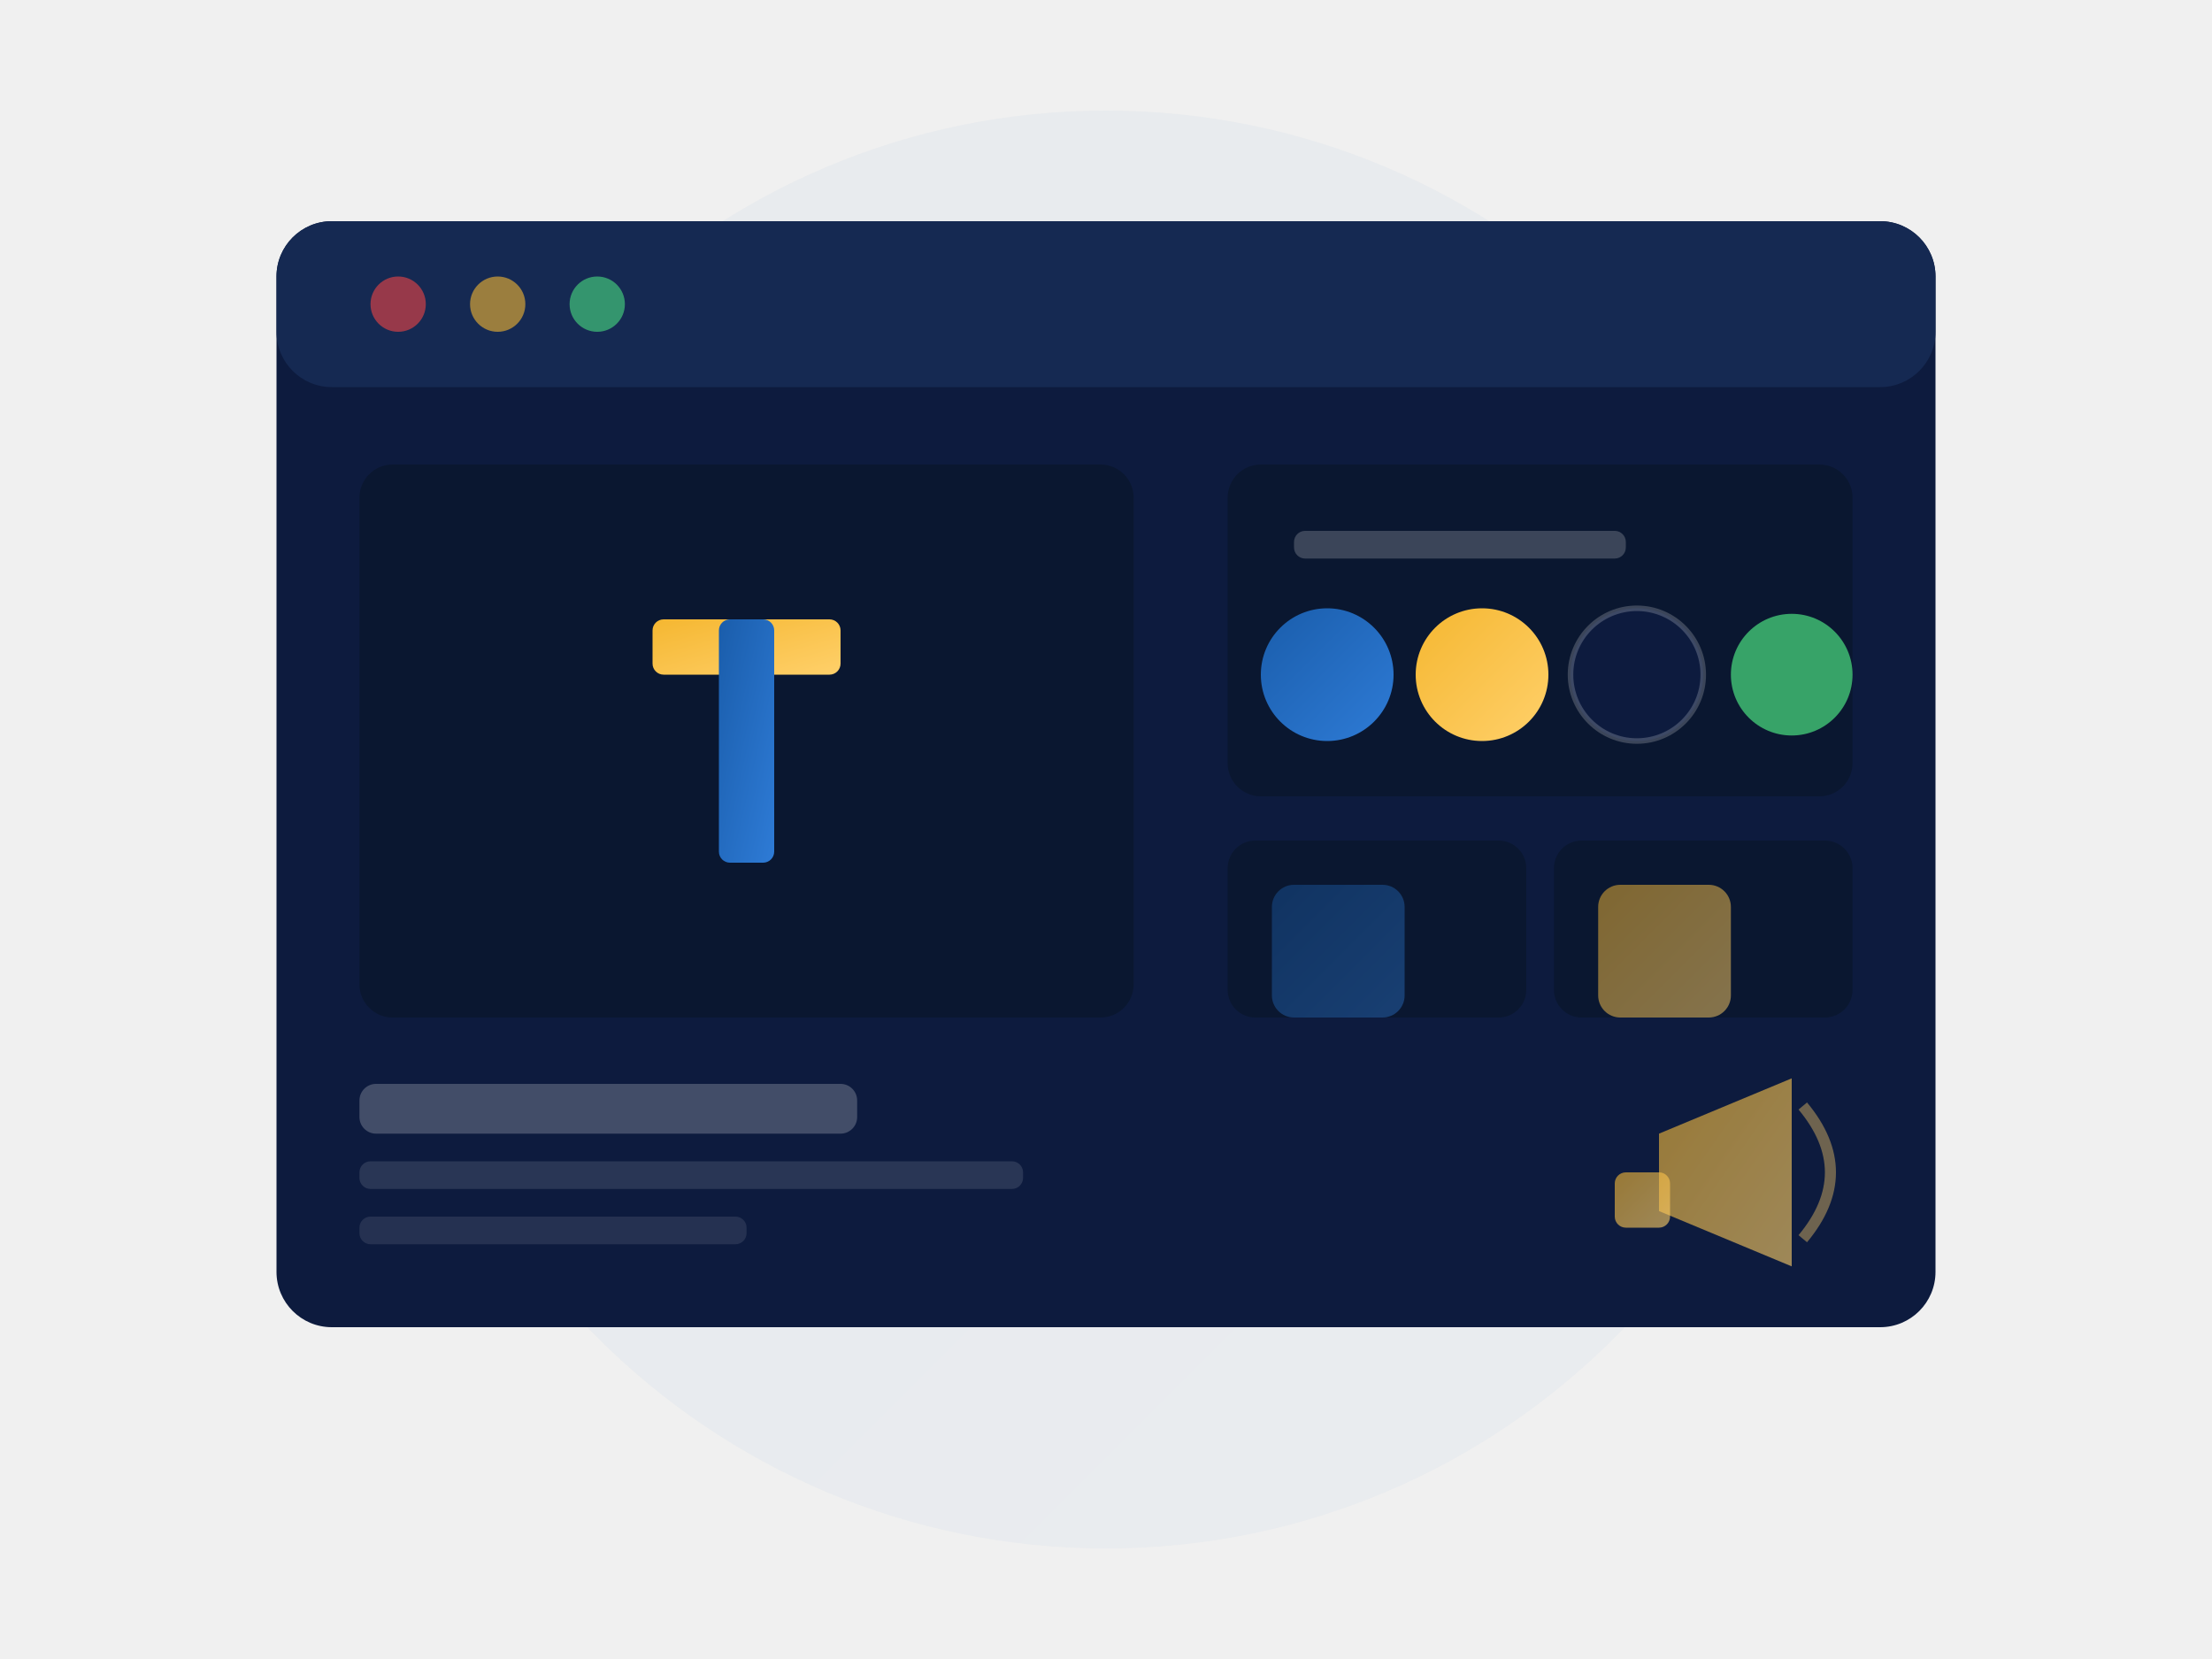
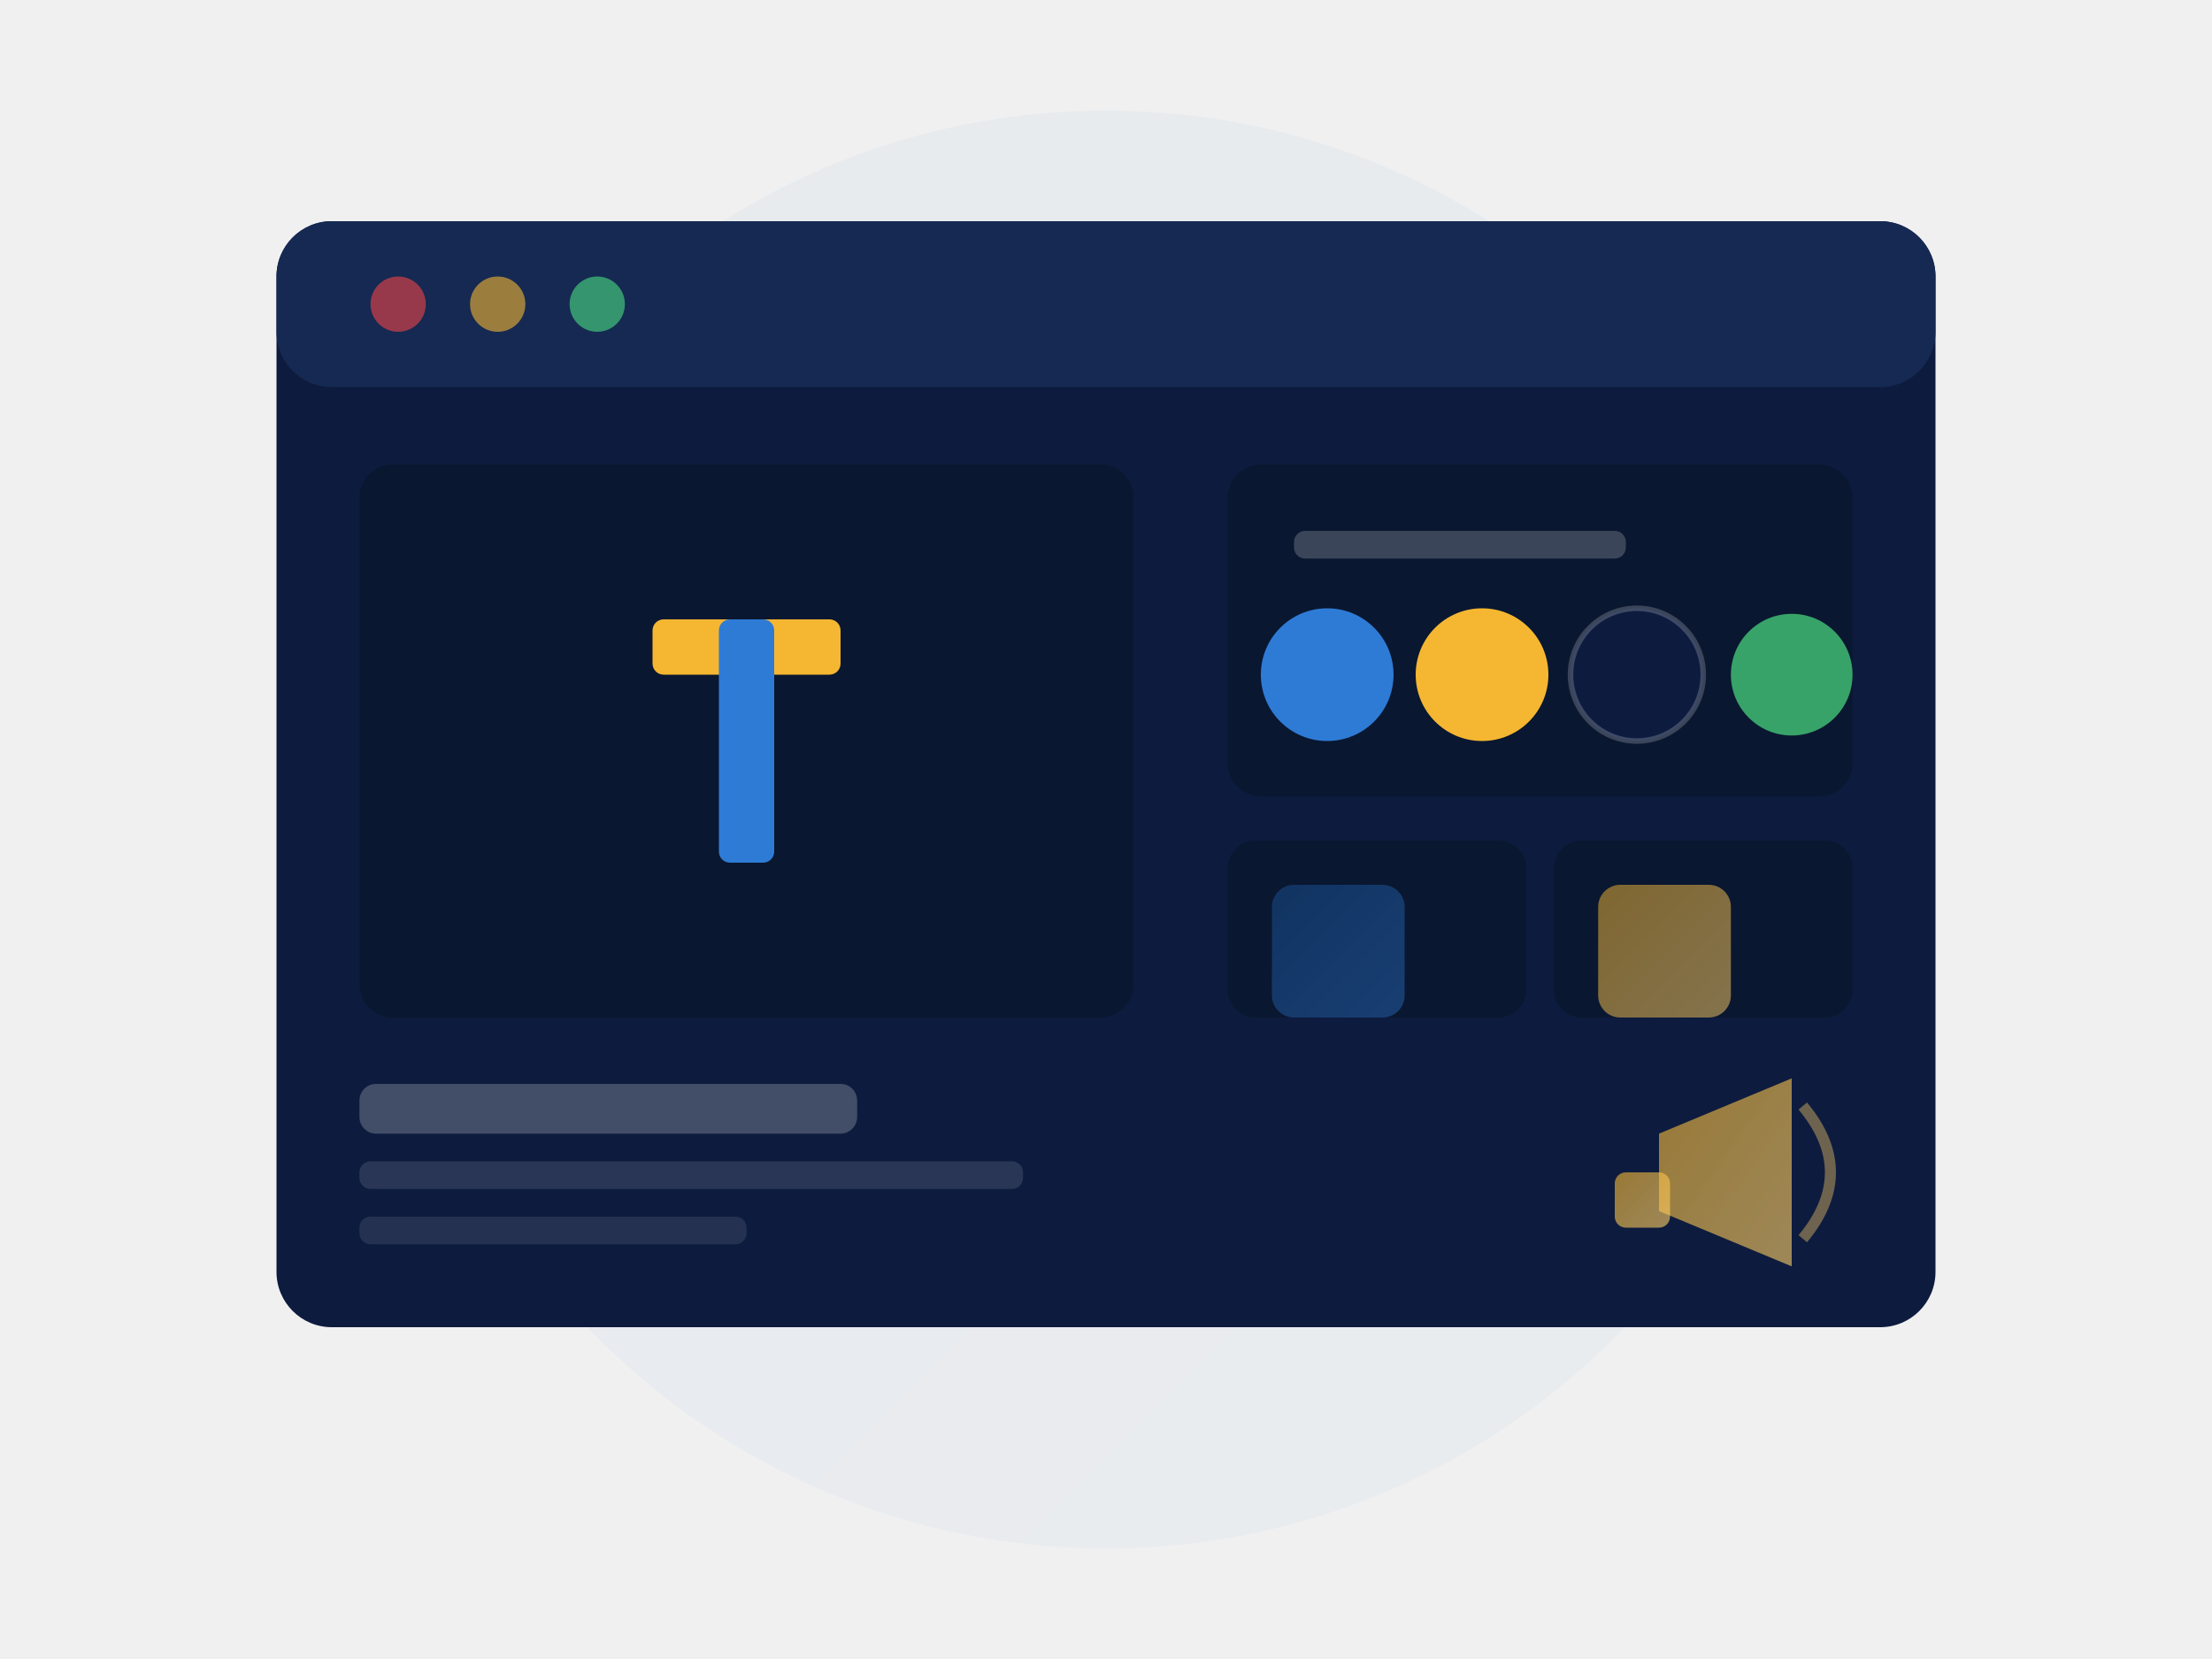
<svg xmlns="http://www.w3.org/2000/svg" viewBox="0 0 400 300" fill="none" role="img" aria-label="Branding and marketing illustration">
  <defs>
    <linearGradient id="b1" x1="0%" y1="0%" x2="100%" y2="100%">
      <stop offset="0%" style="stop-color:#1A5DAB" />
      <stop offset="100%" style="stop-color:#2E7BD6" />
    </linearGradient>
    <linearGradient id="b2" x1="0%" y1="0%" x2="100%" y2="100%">
      <stop offset="0%" style="stop-color:#F5B731" />
      <stop offset="100%" style="stop-color:#FFD06A" />
    </linearGradient>
  </defs>
  <circle cx="200" cy="150" r="130" fill="url(#b1)" opacity="0.04" />
  <rect x="50" y="40" width="300" height="200" rx="10" fill="#0D1B3E" />
  <rect x="50" y="40" width="300" height="30" rx="10" fill="#152952" />
  <circle cx="72" cy="55" r="5" fill="#EF4444" opacity="0.6" />
  <circle cx="90" cy="55" r="5" fill="#F5B731" opacity="0.6" />
  <circle cx="108" cy="55" r="5" fill="#4ADE80" opacity="0.6" />
  <rect x="65" y="84" width="140" height="100" rx="6" fill="#0a1730" />
-   <rect x="118" y="112" width="34" height="10" rx="2" fill="url(#b2)" />
-   <rect x="130" y="112" width="10" height="44" rx="2" fill="url(#b1)" />
-   <rect x="86" y="196" width="140" height="0" />
+   <g>
+     <rect x="118" y="112" width="34" height="10" rx="2" fill="#F5B731" />
+     <rect x="130" y="112" width="10" height="44" rx="2" fill="#2E7BD6" />
+     <animateTransform attributeName="transform" type="rotate" values="-2 135 134;2 135 134;-2 135 134" dur="4s" repeatCount="indefinite" />
+   </g>
  <rect x="65" y="196" width="90" height="9" rx="3" fill="white" opacity="0.22" />
  <rect x="65" y="210" width="120" height="5" rx="2" fill="white" opacity="0.12" />
  <rect x="65" y="220" width="70" height="5" rx="2" fill="white" opacity="0.1" />
  <rect x="222" y="84" width="113" height="60" rx="6" fill="#0a1730" />
  <rect x="234" y="96" width="60" height="5" rx="2" fill="white" opacity="0.2" />
-   <circle cx="240" cy="122" r="12" fill="url(#b1)" />
-   <circle cx="268" cy="122" r="12" fill="url(#b2)" />
-   <circle cx="296" cy="122" r="12" fill="#0D1B3E" stroke="white" stroke-opacity="0.2" />
-   <circle cx="324" cy="122" r="11" fill="#4ADE80" opacity="0.7" />
+   <circle cx="240" cy="122" r="12" fill="#2E7BD6">
+     <animate attributeName="r" values="12;13.5;12" dur="2.4s" repeatCount="indefinite" />
+   </circle>
+   <circle cx="268" cy="122" r="12" fill="#F5B731">
+     <animate attributeName="r" values="12;13.5;12" dur="2.4s" begin="0.4s" repeatCount="indefinite" />
+   </circle>
+   <circle cx="296" cy="122" r="12" fill="#0D1B3E" stroke="white" stroke-opacity="0.2">
+     <animate attributeName="r" values="12;13.5;12" dur="2.4s" begin="0.8s" repeatCount="indefinite" />
+   </circle>
+   <circle cx="324" cy="122" r="11" fill="#4ADE80" opacity="0.7">
+     <animate attributeName="r" values="11;12.5;11" dur="2.4s" begin="1.2s" repeatCount="indefinite" />
+   </circle>
  <rect x="222" y="152" width="54" height="32" rx="5" fill="#0a1730" />
-   <rect x="230" y="160" width="24" height="24" rx="4" fill="url(#b1)" opacity="0.4" />
-   <rect x="222" y="152" width="54" height="0" />
+   <rect x="230" y="160" width="24" height="24" rx="4" fill="url(#b1)" opacity="0.4">
+     <animate attributeName="opacity" values="0.25;0.6;0.25" dur="3s" repeatCount="indefinite" />
+   </rect>
  <rect x="281" y="152" width="54" height="32" rx="5" fill="#0a1730" />
-   <rect x="289" y="160" width="24" height="24" rx="4" fill="url(#b2)" opacity="0.5" />
+   <rect x="289" y="160" width="24" height="24" rx="4" fill="url(#b2)" opacity="0.5">
+     <animate attributeName="opacity" values="0.3;0.7;0.3" dur="3s" begin="0.7s" repeatCount="indefinite" />
+   </rect>
  <path d="M300 205 l24 -10 v34 l-24 -10 z" fill="url(#b2)" opacity="0.6" />
  <rect x="292" y="212" width="10" height="10" rx="2" fill="url(#b2)" opacity="0.6" />
-   <path d="M326 200 q10 12 0 24" stroke="#FFD06A" stroke-width="2" opacity="0.4" fill="none" />
+   <path d="M326 200 q10 12 0 24" stroke="#FFD06A" stroke-width="2" opacity="0.4" fill="none">
+     <animate attributeName="opacity" values="0.15;0.6;0.15" dur="1.8s" repeatCount="indefinite" />
+   </path>
</svg>
